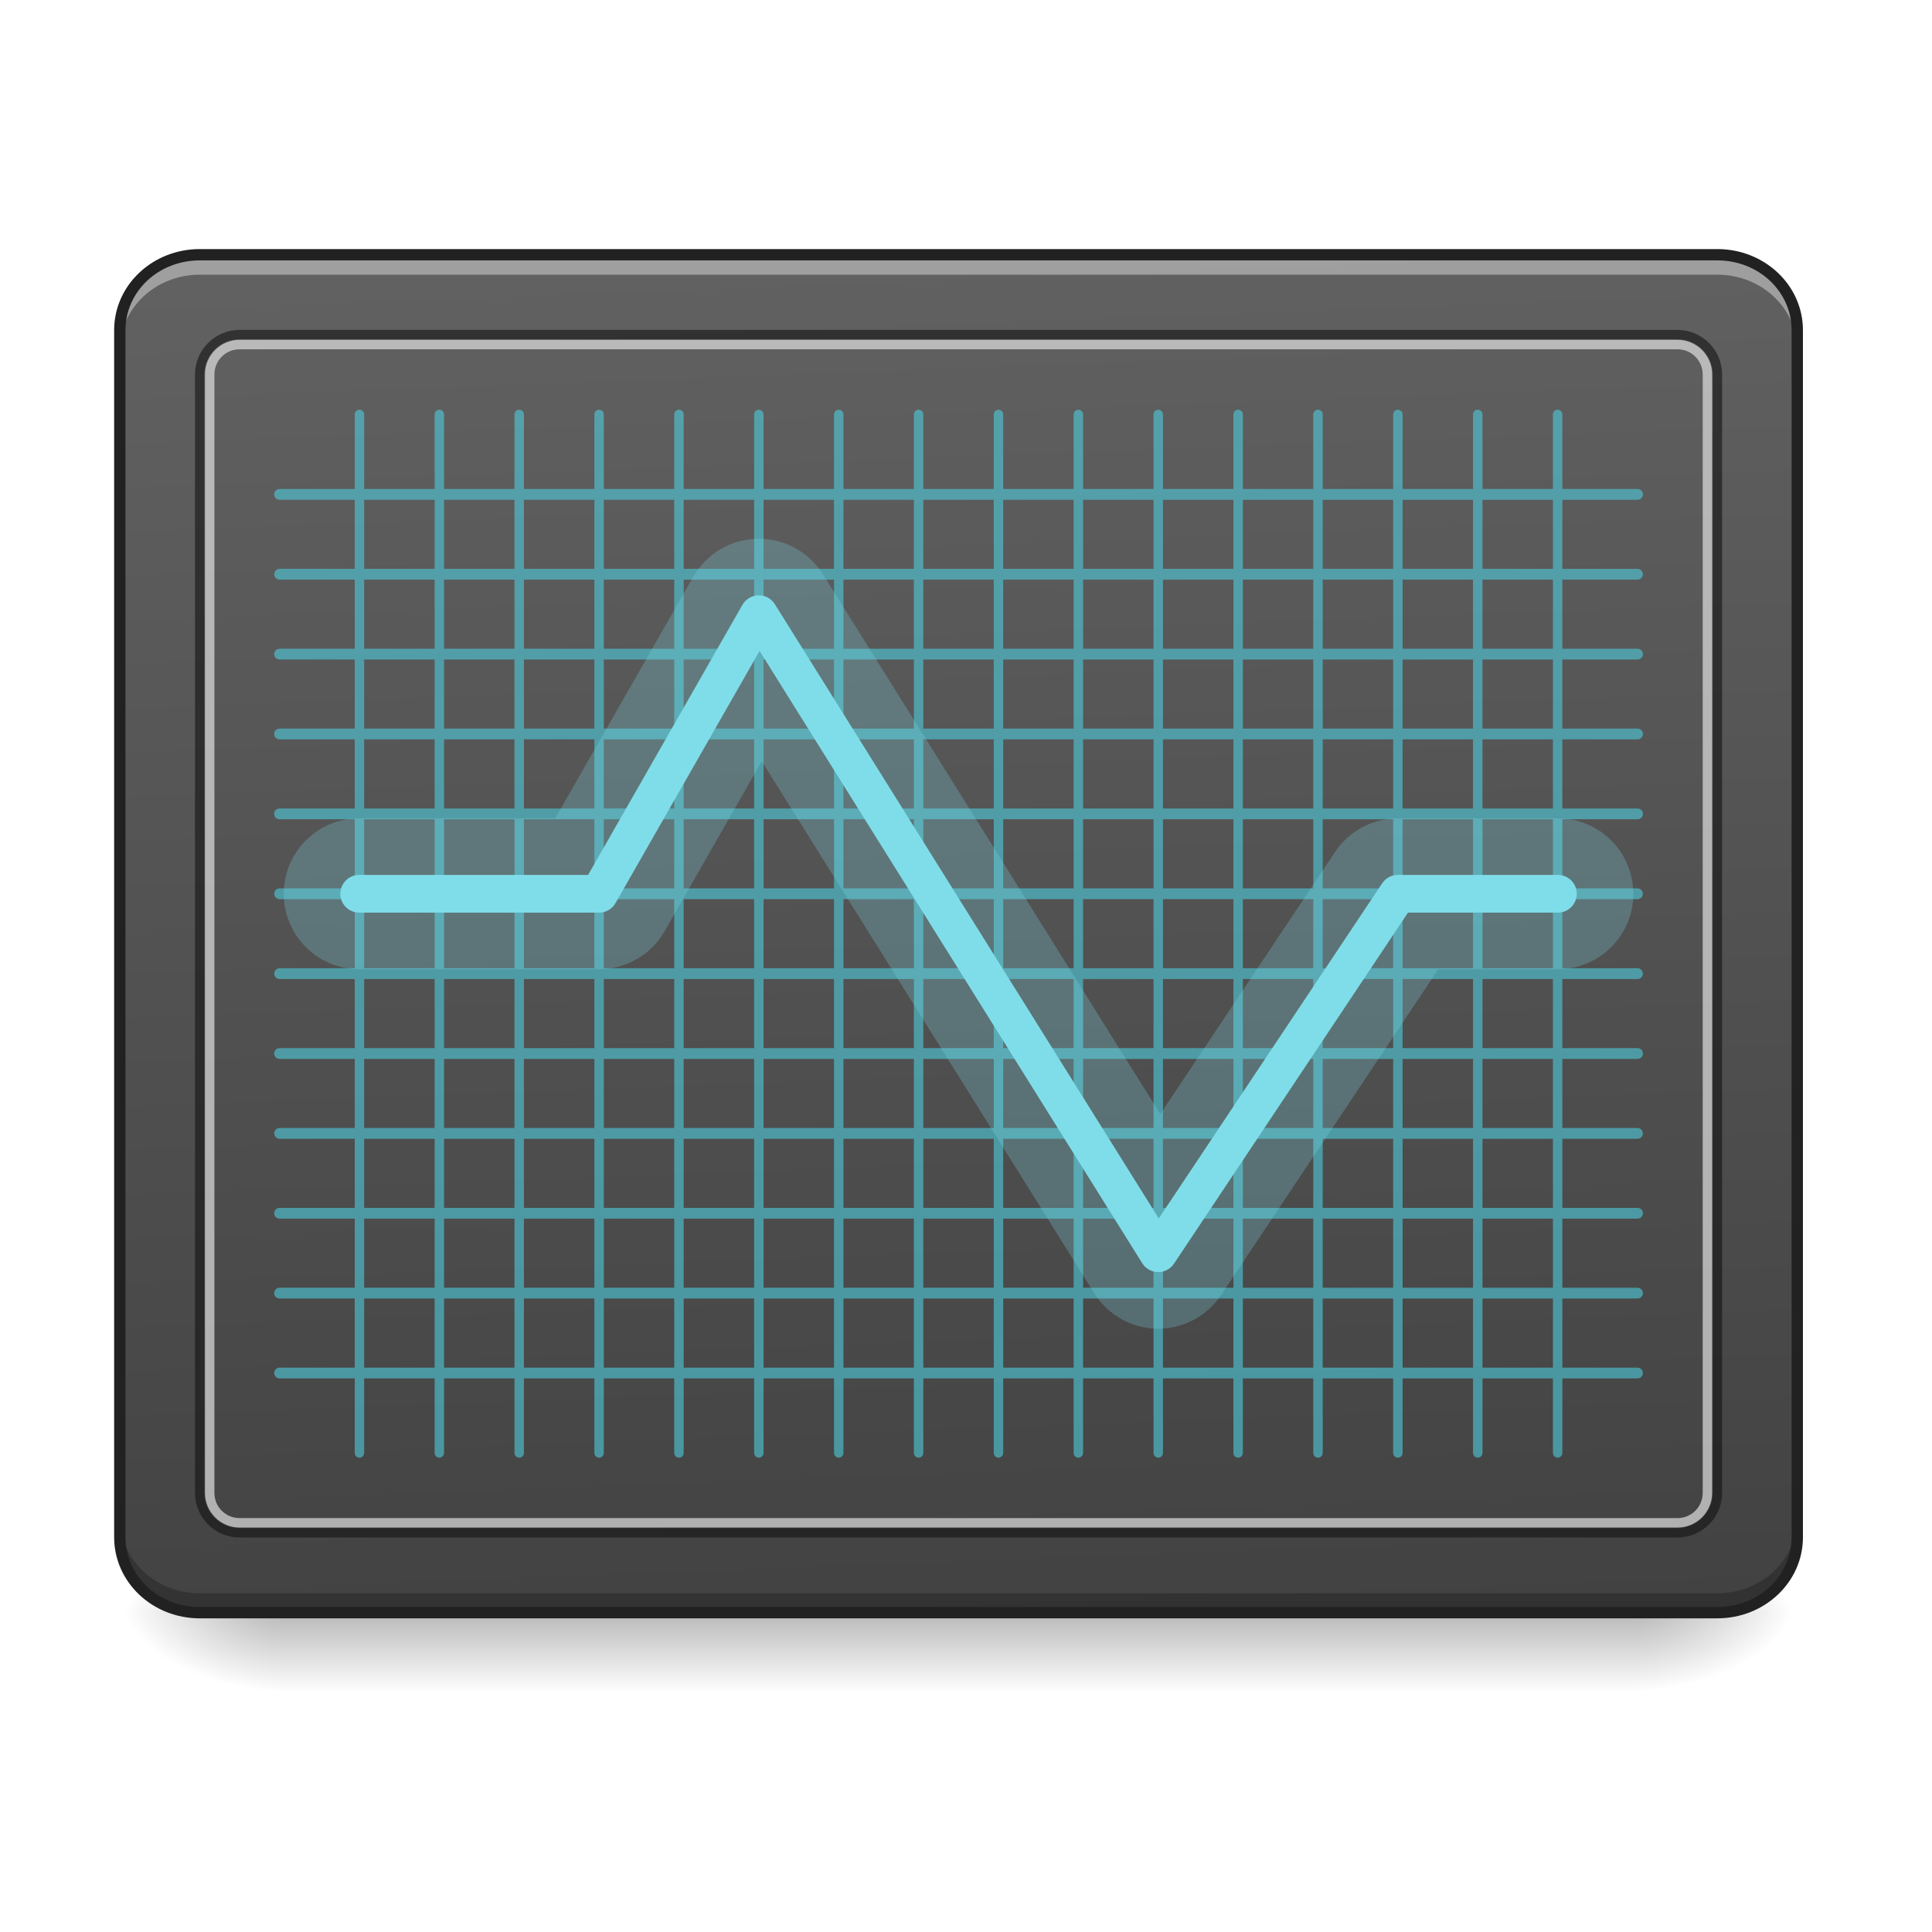
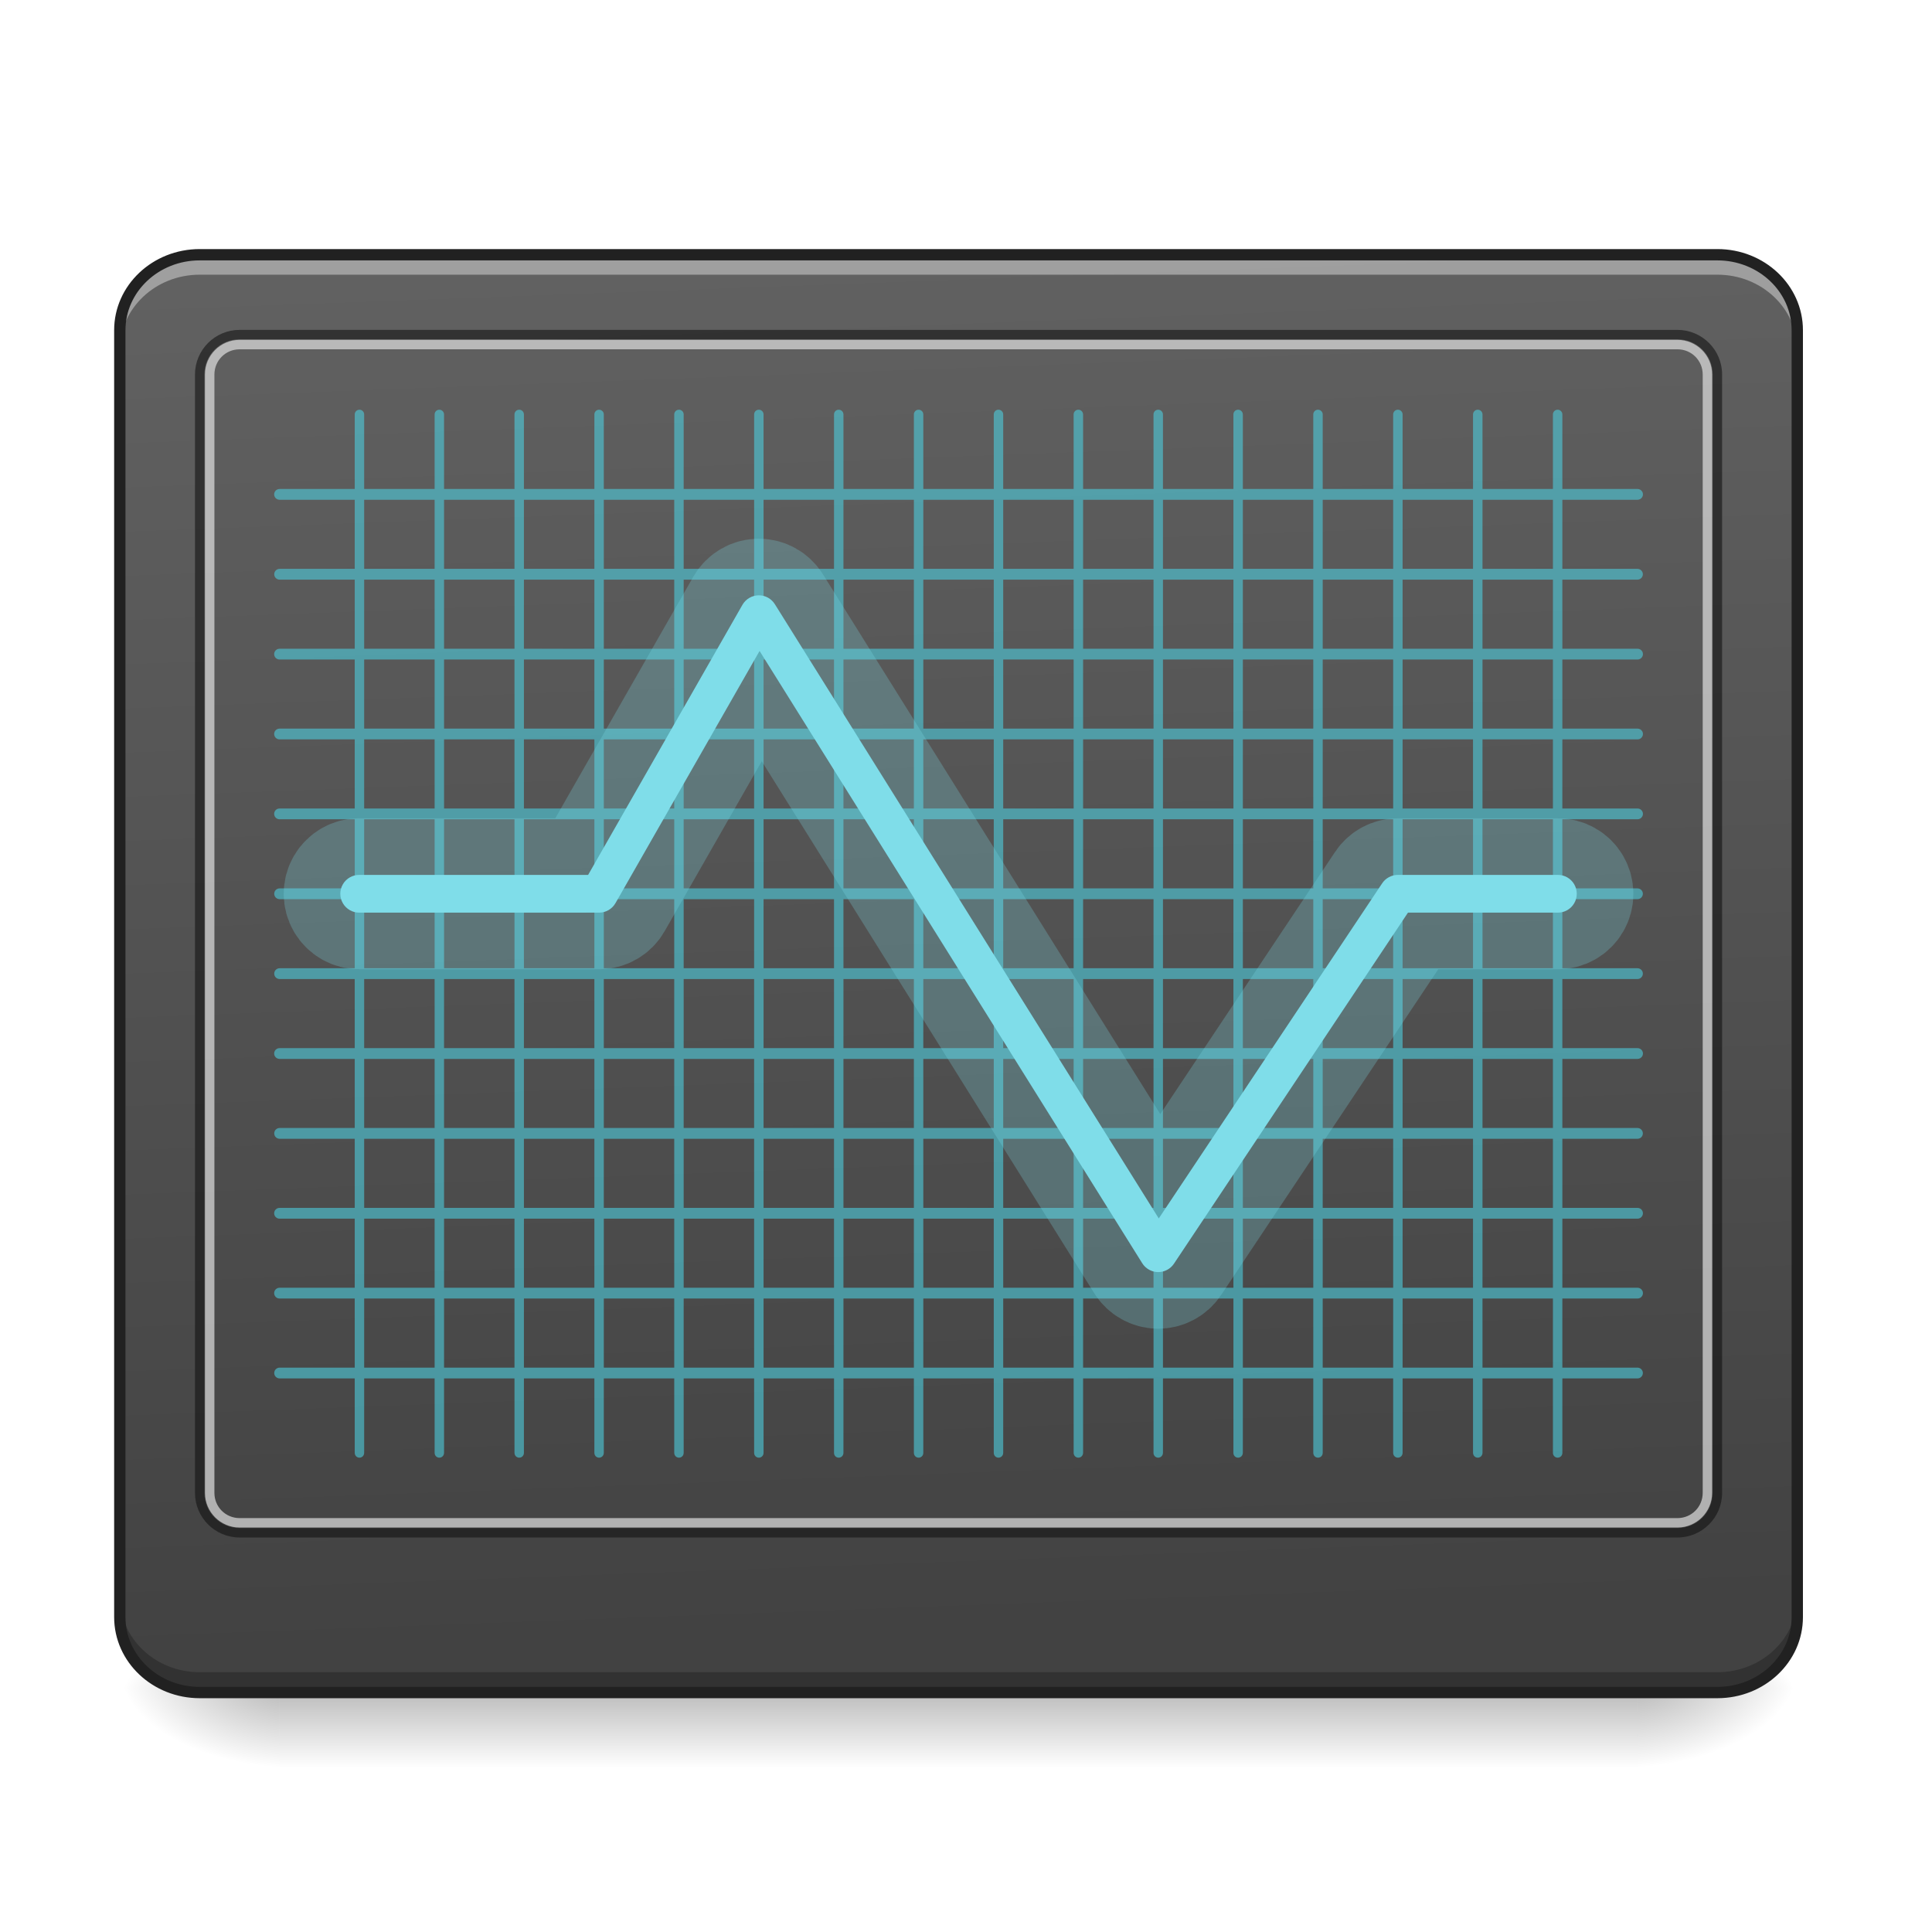
<svg xmlns="http://www.w3.org/2000/svg" width="256pt" height="256pt" viewBox="0 0 256 256" version="1.1">
  <defs>
-     <linearGradient id="linear0" gradientUnits="userSpaceOnUse" x1="254" y1="233.5" x2="254" y2="254.667" gradientTransform="matrix(0.500048,0,0,0.500048,-5.292253,96.92593)">
+     <linearGradient id="linear0" gradientUnits="userSpaceOnUse" x1="254" y1="233.5" x2="254" y2="254.667" gradientTransform="matrix(0.500048,0,0,0.500048,-5.292253,106.9223)">
      <stop offset="0" style="stop-color:rgb(0%,0%,0%);stop-opacity:0.275;" />
      <stop offset="1" style="stop-color:rgb(0%,0%,0%);stop-opacity:0;" />
    </linearGradient>
-     <radialGradient id="radial0" gradientUnits="userSpaceOnUse" cx="450.909" cy="189.579" fx="450.909" fy="189.579" r="21.167" gradientTransform="matrix(0.00000139336,-0.62506,-1.125108,-0.000000812309,427.6295,498.1783)">
+     <radialGradient id="radial0" gradientUnits="userSpaceOnUse" cx="450.909" cy="189.579" fx="450.909" fy="189.579" r="21.167" gradientTransform="matrix(0.00000139336,-0.62506,-1.125108,-0.000000812309,427.6295,508.1747)">
      <stop offset="0" style="stop-color:rgb(0%,0%,0%);stop-opacity:0.314;" />
      <stop offset="0.222" style="stop-color:rgb(0%,0%,0%);stop-opacity:0.275;" />
      <stop offset="1" style="stop-color:rgb(0%,0%,0%);stop-opacity:0;" />
    </radialGradient>
-     <radialGradient id="radial1" gradientUnits="userSpaceOnUse" cx="450.909" cy="189.579" fx="450.909" fy="189.579" r="21.167" gradientTransform="matrix(-0.00000139336,0.62506,1.125108,0.000000812309,-173.6052,-70.80417)">
+     <radialGradient id="radial1" gradientUnits="userSpaceOnUse" cx="450.909" cy="189.579" fx="450.909" fy="189.579" r="21.167" gradientTransform="matrix(-0.00000139336,0.62506,1.125108,0.000000812309,-173.6052,-60.80784)">
      <stop offset="0" style="stop-color:rgb(0%,0%,0%);stop-opacity:0.314;" />
      <stop offset="0.222" style="stop-color:rgb(0%,0%,0%);stop-opacity:0.275;" />
      <stop offset="1" style="stop-color:rgb(0%,0%,0%);stop-opacity:0;" />
    </radialGradient>
-     <radialGradient id="radial2" gradientUnits="userSpaceOnUse" cx="450.909" cy="189.579" fx="450.909" fy="189.579" r="21.167" gradientTransform="matrix(-0.00000139336,-0.62506,1.125108,-0.000000812309,-173.6052,498.1783)">
+     <radialGradient id="radial2" gradientUnits="userSpaceOnUse" cx="450.909" cy="189.579" fx="450.909" fy="189.579" r="21.167" gradientTransform="matrix(-0.00000139336,-0.62506,1.125108,-0.000000812309,-173.6052,508.1747)">
      <stop offset="0" style="stop-color:rgb(0%,0%,0%);stop-opacity:0.314;" />
      <stop offset="0.222" style="stop-color:rgb(0%,0%,0%);stop-opacity:0.275;" />
      <stop offset="1" style="stop-color:rgb(0%,0%,0%);stop-opacity:0;" />
    </radialGradient>
-     <radialGradient id="radial3" gradientUnits="userSpaceOnUse" cx="450.909" cy="189.579" fx="450.909" fy="189.579" r="21.167" gradientTransform="matrix(0.00000139336,0.62506,-1.125108,0.000000812309,427.6295,-70.80417)">
+     <radialGradient id="radial3" gradientUnits="userSpaceOnUse" cx="450.909" cy="189.579" fx="450.909" fy="189.579" r="21.167" gradientTransform="matrix(0.00000139336,0.62506,-1.125108,0.000000812309,427.6295,-60.80784)">
      <stop offset="0" style="stop-color:rgb(0%,0%,0%);stop-opacity:0.314;" />
      <stop offset="0.222" style="stop-color:rgb(0%,0%,0%);stop-opacity:0.275;" />
      <stop offset="1" style="stop-color:rgb(0%,0%,0%);stop-opacity:0;" />
    </radialGradient>
    <linearGradient id="linear1" gradientUnits="userSpaceOnUse" x1="307.627" y1="-22.391" x2="305.955" y2="-141.415" gradientTransform="matrix(0.576589,0,0,1.52501,-39.27365,249.4119)">
      <stop offset="0" style="stop-color:rgb(25.882%,25.882%,25.882%);stop-opacity:1;" />
      <stop offset="1" style="stop-color:rgb(38.039%,38.039%,38.039%);stop-opacity:1;" />
    </linearGradient>
  </defs>
  <g id="surface1">
-     <path style=" stroke:none;fill-rule:nonzero;fill:url(#linear0);" d="M 37.047 214.273 L 216.98 214.273 L 216.98 224.27 L 37.047 224.27 Z M 37.047 214.273 " />
-     <path style=" stroke:none;fill-rule:nonzero;fill:url(#radial0);" d="M 216.98 213.688 L 238.148 213.688 L 238.148 203.102 L 216.98 203.102 Z M 216.98 213.688 " />
-     <path style=" stroke:none;fill-rule:nonzero;fill:url(#radial1);" d="M 37.047 213.688 L 15.875 213.688 L 15.875 224.27 L 37.047 224.27 Z M 37.047 213.688 " />
-     <path style=" stroke:none;fill-rule:nonzero;fill:url(#radial2);" d="M 37.047 213.688 L 15.875 213.688 L 15.875 203.102 L 37.047 203.102 Z M 37.047 213.688 " />
-     <path style=" stroke:none;fill-rule:nonzero;fill:url(#radial3);" d="M 216.98 213.688 L 238.148 213.688 L 238.148 224.27 L 216.98 224.27 Z M 216.98 213.688 " />
-     <path style=" stroke:none;fill-rule:nonzero;fill:url(#linear1);" d="M 26.461 33.754 L 227.562 33.754 C 233.41 33.754 238.148 38.23 238.148 43.75 L 238.148 203.691 C 238.148 209.211 233.41 213.688 227.562 213.688 L 26.461 213.688 C 20.617 213.688 15.875 209.211 15.875 203.691 L 15.875 43.75 C 15.875 38.23 20.617 33.754 26.461 33.754 Z M 26.461 33.754 " />
+     <path style=" stroke:none;fill-rule:nonzero;fill:url(#linear0);" d="M 37.047 224.27 L 216.98 224.27 L 216.98 234.27 L 37.047 234.27 Z M 37.047 224.27 " />
+     <path style=" stroke:none;fill-rule:nonzero;fill:url(#radial0);" d="M 216.98 223.684 L 238.148 223.684 L 238.148 213.098 L 216.98 213.098 Z M 216.98 223.684 " />
+     <path style=" stroke:none;fill-rule:nonzero;fill:url(#radial1);" d="M 37.047 223.684 L 15.875 223.684 L 15.875 234.27 L 37.047 234.27 Z M 37.047 223.684 " />
+     <path style=" stroke:none;fill-rule:nonzero;fill:url(#radial2);" d="M 37.047 223.684 L 15.875 223.684 L 15.875 213.098 L 37.047 213.098 Z M 37.047 223.684 " />
+     <path style=" stroke:none;fill-rule:nonzero;fill:url(#radial3);" d="M 216.98 223.684 L 238.148 223.684 L 238.148 234.27 L 216.98 234.27 Z M 216.98 223.684 " />
+     <path style=" stroke:none;fill-rule:nonzero;fill:url(#linear1);" d="M 26.461 33.754 L 227.562 33.754 C 233.41 33.754 238.148 38.23 238.148 43.75 L 238.148 214.273 C 238.148 219.797 233.41 224.27 227.562 224.27 L 26.461 224.27 C 20.617 224.27 15.875 219.797 15.875 214.273 L 15.875 43.75 C 15.875 38.23 20.617 33.754 26.461 33.754 Z M 26.461 33.754 " />
    <path style=" stroke:none;fill-rule:nonzero;fill:rgb(100%,100%,100%);fill-opacity:0.392;" d="M 26.461 33.754 C 20.598 33.754 15.875 38.211 15.875 43.75 L 15.875 46.395 C 15.875 40.859 20.598 36.398 26.461 36.398 L 227.562 36.398 C 233.426 36.398 238.148 40.859 238.148 46.395 L 238.148 43.75 C 238.148 38.211 233.426 33.754 227.562 33.754 Z M 26.461 33.754 " />
-     <path style=" stroke:none;fill-rule:nonzero;fill:rgb(0%,0%,0%);fill-opacity:0.235;" d="M 26.461 213.762 C 20.598 213.762 15.875 209.301 15.875 203.766 L 15.875 201.117 C 15.875 206.656 20.598 211.113 26.461 211.113 L 227.562 211.113 C 233.426 211.113 238.148 206.656 238.148 201.117 L 238.148 203.766 C 238.148 209.301 233.426 213.762 227.562 213.762 Z M 26.461 213.762 " />
-     <path style=" stroke:none;fill-rule:nonzero;fill:rgb(12.941%,12.941%,12.941%);fill-opacity:1;" d="M 26.461 33.004 C 20.215 33.004 15.125 37.785 15.125 43.75 L 15.125 203.691 C 15.125 209.656 20.215 214.438 26.461 214.438 L 227.562 214.438 C 233.809 214.438 238.898 209.656 238.898 203.691 L 238.898 43.75 C 238.898 37.785 233.809 33.004 227.562 33.004 Z M 26.461 34.504 L 227.562 34.504 C 233.047 34.504 237.398 38.637 237.398 43.75 L 237.398 203.691 C 237.398 208.801 233.047 212.938 227.562 212.938 L 26.461 212.938 C 20.977 212.938 16.625 208.801 16.625 203.691 L 16.625 43.75 C 16.625 38.637 20.977 34.504 26.461 34.504 Z M 26.461 34.504 " />
+     <path style=" stroke:none;fill-rule:nonzero;fill:rgb(0%,0%,0%);fill-opacity:0.235;" d="M 26.461 224.223 C 20.598 224.223 15.875 219.762 15.875 214.227 L 15.875 211.578 C 15.875 217.117 20.598 221.574 26.461 221.574 L 227.562 221.574 C 233.426 221.574 238.148 217.117 238.148 211.578 L 238.148 214.227 C 238.148 219.762 233.426 224.223 227.562 224.223 Z M 26.461 224.223 " />
    <path style=" stroke:none;fill-rule:nonzero;fill:rgb(6.667%,6.667%,6.667%);fill-opacity:0.588;" d="M 31.754 43.711 C 28.484 43.711 25.836 46.363 25.836 49.629 L 25.836 197.812 C 25.836 201.078 28.484 203.727 31.754 203.727 L 222.27 203.727 C 225.539 203.727 228.188 201.078 228.188 197.812 L 228.188 49.629 C 228.188 46.363 225.539 43.711 222.27 43.711 Z M 31.754 44.961 L 222.27 44.961 C 224.867 44.961 226.938 47.035 226.938 49.629 L 226.938 197.812 C 226.938 200.406 224.867 202.477 222.27 202.477 L 31.754 202.477 C 29.156 202.477 27.086 200.406 27.086 197.812 L 27.086 49.629 C 27.086 47.035 29.156 44.961 31.754 44.961 Z M 31.754 44.961 " />
    <path style=" stroke:none;fill-rule:nonzero;fill:rgb(87.059%,87.059%,87.059%);fill-opacity:0.706;" d="M 31.754 45.035 C 29.219 45.035 27.16 47.094 27.16 49.629 L 27.16 197.812 C 27.16 200.344 29.219 202.406 31.754 202.406 L 222.27 202.406 C 224.805 202.406 226.867 200.344 226.867 197.812 L 226.867 49.629 C 226.867 47.094 224.805 45.035 222.27 45.035 Z M 31.754 46.285 L 222.27 46.285 C 224.133 46.285 225.617 47.766 225.617 49.629 L 225.617 197.812 C 225.617 199.676 224.133 201.156 222.27 201.156 L 31.754 201.156 C 29.891 201.156 28.41 199.676 28.41 197.812 L 28.41 49.629 C 28.41 47.766 29.891 46.285 31.754 46.285 Z M 31.754 46.285 " />
    <path style=" stroke:none;fill-rule:nonzero;fill:rgb(30.196%,81.569%,88.235%);fill-opacity:0.588;" d="M 47.621 54.289 C 47.273 54.293 47 54.578 47.004 54.922 L 47.004 64.793 L 37.047 64.793 C 36.789 64.789 36.551 64.926 36.422 65.148 C 36.293 65.367 36.293 65.645 36.422 65.867 C 36.551 66.086 36.789 66.223 37.047 66.223 L 47.004 66.223 L 47.004 75.375 L 37.047 75.375 C 36.652 75.379 36.336 75.699 36.336 76.09 C 36.336 76.484 36.652 76.801 37.047 76.805 L 47.004 76.805 L 47.004 85.961 L 37.047 85.961 C 36.789 85.957 36.551 86.094 36.422 86.316 C 36.293 86.539 36.293 86.812 36.422 87.035 C 36.551 87.258 36.789 87.391 37.047 87.391 L 47.004 87.391 L 47.004 96.543 L 37.047 96.543 C 36.789 96.543 36.551 96.68 36.422 96.898 C 36.293 97.121 36.293 97.395 36.422 97.617 C 36.551 97.84 36.789 97.977 37.047 97.973 L 47.004 97.973 L 47.004 107.129 L 37.047 107.129 C 36.789 107.125 36.551 107.262 36.422 107.484 C 36.293 107.707 36.293 107.98 36.422 108.203 C 36.551 108.426 36.789 108.562 37.047 108.559 L 47.004 108.559 L 47.004 117.715 L 37.047 117.715 C 36.652 117.719 36.336 118.035 36.336 118.43 C 36.336 118.82 36.652 119.141 37.047 119.145 L 47.004 119.145 L 47.004 128.297 L 37.047 128.297 C 36.652 128.301 36.336 128.621 36.336 129.012 C 36.336 129.406 36.652 129.723 37.047 129.727 L 47.004 129.727 L 47.004 138.883 L 37.047 138.883 C 36.789 138.879 36.551 139.016 36.422 139.238 C 36.293 139.461 36.293 139.734 36.422 139.957 C 36.551 140.18 36.789 140.312 37.047 140.312 L 47.004 140.312 L 47.004 149.465 L 37.047 149.465 C 36.652 149.469 36.336 149.789 36.336 150.18 C 36.336 150.574 36.652 150.891 37.047 150.895 L 47.004 150.895 L 47.004 160.051 L 37.047 160.051 C 36.789 160.047 36.551 160.184 36.422 160.406 C 36.293 160.629 36.293 160.902 36.422 161.125 C 36.551 161.348 36.789 161.484 37.047 161.48 L 47.004 161.48 L 47.004 170.633 L 37.047 170.633 C 36.789 170.633 36.551 170.77 36.422 170.988 C 36.293 171.211 36.293 171.488 36.422 171.707 C 36.551 171.93 36.789 172.066 37.047 172.062 L 47.004 172.062 L 47.004 181.219 L 37.047 181.219 C 36.652 181.223 36.336 181.543 36.336 181.934 C 36.336 182.328 36.652 182.645 37.047 182.648 L 47.004 182.648 L 47.004 192.52 C 47.004 192.742 47.121 192.953 47.316 193.066 C 47.508 193.18 47.75 193.18 47.945 193.066 C 48.137 192.953 48.258 192.742 48.254 192.52 L 48.254 182.648 L 57.59 182.648 L 57.59 192.52 C 57.586 192.742 57.703 192.953 57.898 193.066 C 58.094 193.18 58.332 193.18 58.527 193.066 C 58.723 192.953 58.84 192.742 58.84 192.52 L 58.84 182.648 L 68.172 182.648 L 68.172 192.52 C 68.172 192.742 68.289 192.953 68.484 193.066 C 68.68 193.18 68.918 193.18 69.113 193.066 C 69.309 192.953 69.426 192.742 69.422 192.52 L 69.422 182.648 L 78.758 182.648 L 78.758 192.52 C 78.754 192.742 78.875 192.953 79.066 193.066 C 79.262 193.18 79.504 193.18 79.695 193.066 C 79.891 192.953 80.012 192.742 80.008 192.52 L 80.008 182.648 L 89.34 182.648 L 89.34 192.52 C 89.34 192.742 89.457 192.953 89.652 193.066 C 89.848 193.18 90.086 193.18 90.281 193.066 C 90.477 192.953 90.594 192.742 90.59 192.52 L 90.59 182.648 L 99.926 182.648 L 99.926 192.52 C 99.926 192.742 100.043 192.953 100.238 193.066 C 100.43 193.18 100.672 193.18 100.867 193.066 C 101.059 192.953 101.18 192.742 101.176 192.52 L 101.176 182.648 L 110.512 182.648 L 110.512 192.52 C 110.508 192.742 110.625 192.953 110.82 193.066 C 111.016 193.18 111.254 193.18 111.449 193.066 C 111.645 192.953 111.762 192.742 111.762 192.52 L 111.762 182.648 L 121.094 182.648 L 121.094 192.52 C 121.094 192.742 121.211 192.953 121.406 193.066 C 121.598 193.18 121.84 193.18 122.035 193.066 C 122.23 192.953 122.348 192.742 122.344 192.52 L 122.344 182.648 L 131.68 182.648 L 131.68 192.52 C 131.676 192.742 131.797 192.953 131.988 193.066 C 132.184 193.18 132.426 193.18 132.617 193.066 C 132.812 192.953 132.934 192.742 132.93 192.52 L 132.93 182.648 L 142.262 182.648 L 142.262 192.52 C 142.262 192.742 142.379 192.953 142.574 193.066 C 142.77 193.18 143.008 193.18 143.203 193.066 C 143.398 192.953 143.516 192.742 143.516 192.52 L 143.516 182.648 L 152.848 182.648 L 152.848 192.52 C 152.844 192.742 152.965 192.953 153.16 193.066 C 153.352 193.18 153.594 193.18 153.785 193.066 C 153.98 192.953 154.102 192.742 154.098 192.52 L 154.098 182.648 L 163.434 182.648 L 163.434 192.52 C 163.43 192.742 163.551 192.953 163.742 193.066 C 163.938 193.18 164.176 193.18 164.371 193.066 C 164.566 192.953 164.684 192.742 164.684 192.52 L 164.684 182.648 L 174.016 182.648 L 174.016 192.52 C 174.016 192.742 174.133 192.953 174.328 193.066 C 174.523 193.18 174.762 193.18 174.957 193.066 C 175.152 192.953 175.27 192.742 175.266 192.52 L 175.266 182.648 L 184.602 182.648 L 184.602 192.52 C 184.598 192.742 184.719 192.953 184.91 193.066 C 185.105 193.18 185.348 193.18 185.539 193.066 C 185.734 192.953 185.852 192.742 185.852 192.52 L 185.852 182.648 L 195.184 182.648 L 195.184 192.52 C 195.184 192.742 195.301 192.953 195.496 193.066 C 195.691 193.18 195.93 193.18 196.125 193.066 C 196.32 192.953 196.438 192.742 196.438 192.52 L 196.438 182.648 L 205.77 182.648 L 205.77 192.52 C 205.766 192.742 205.887 192.953 206.082 193.066 C 206.273 193.18 206.516 193.18 206.711 193.066 C 206.902 192.953 207.023 192.742 207.02 192.52 L 207.02 182.648 L 216.98 182.648 C 217.371 182.645 217.688 182.328 217.688 181.934 C 217.688 181.543 217.371 181.223 216.98 181.219 L 207.02 181.219 L 207.02 172.062 L 216.98 172.062 C 217.234 172.066 217.473 171.93 217.602 171.707 C 217.734 171.488 217.734 171.211 217.602 170.988 C 217.473 170.77 217.234 170.633 216.98 170.633 L 207.02 170.633 L 207.02 161.48 L 216.98 161.48 C 217.234 161.484 217.473 161.348 217.602 161.125 C 217.73 160.902 217.73 160.629 217.602 160.406 C 217.473 160.184 217.234 160.047 216.98 160.051 L 207.02 160.051 L 207.02 150.895 L 216.98 150.895 C 217.371 150.891 217.688 150.574 217.688 150.18 C 217.688 149.789 217.371 149.469 216.98 149.465 L 207.02 149.465 L 207.02 140.312 L 216.98 140.312 C 217.234 140.312 217.473 140.18 217.605 139.957 C 217.734 139.734 217.734 139.461 217.605 139.238 C 217.473 139.016 217.234 138.879 216.98 138.883 L 207.02 138.883 L 207.02 129.727 L 216.98 129.727 C 217.371 129.723 217.688 129.406 217.688 129.012 C 217.688 128.621 217.371 128.301 216.98 128.297 L 207.02 128.297 L 207.02 119.145 L 216.98 119.145 C 217.371 119.141 217.688 118.82 217.688 118.43 C 217.688 118.035 217.371 117.719 216.98 117.715 L 207.02 117.715 L 207.02 108.559 L 216.98 108.559 C 217.234 108.562 217.473 108.426 217.602 108.203 C 217.734 107.98 217.734 107.707 217.602 107.484 C 217.473 107.262 217.234 107.125 216.98 107.129 L 207.02 107.129 L 207.02 97.973 L 216.98 97.973 C 217.234 97.977 217.473 97.84 217.602 97.617 C 217.734 97.395 217.734 97.121 217.602 96.898 C 217.473 96.68 217.234 96.543 216.98 96.543 L 207.02 96.543 L 207.02 87.391 L 216.98 87.391 C 217.234 87.391 217.473 87.258 217.602 87.035 C 217.734 86.812 217.734 86.539 217.602 86.316 C 217.473 86.094 217.234 85.957 216.98 85.961 L 207.02 85.961 L 207.02 76.805 L 216.98 76.805 C 217.371 76.801 217.688 76.484 217.688 76.09 C 217.688 75.699 217.371 75.379 216.98 75.375 L 207.02 75.375 L 207.02 66.223 L 216.98 66.223 C 217.234 66.223 217.473 66.086 217.602 65.867 C 217.734 65.645 217.734 65.367 217.602 65.148 C 217.473 64.926 217.234 64.789 216.98 64.793 L 207.02 64.793 L 207.02 54.922 C 207.023 54.754 206.957 54.59 206.836 54.473 C 206.715 54.352 206.555 54.285 206.387 54.289 C 206.039 54.293 205.766 54.578 205.77 54.922 L 205.77 64.793 L 196.438 64.793 L 196.438 54.922 C 196.438 54.754 196.371 54.59 196.254 54.473 C 196.133 54.352 195.969 54.285 195.801 54.289 C 195.457 54.293 195.18 54.578 195.184 54.922 L 195.184 64.793 L 185.852 64.793 L 185.852 54.922 C 185.852 54.754 185.789 54.59 185.668 54.473 C 185.547 54.352 185.387 54.285 185.219 54.289 C 184.871 54.293 184.598 54.578 184.602 54.922 L 184.602 64.793 L 175.266 64.793 L 175.266 54.922 C 175.27 54.754 175.203 54.59 175.082 54.473 C 174.965 54.352 174.801 54.285 174.633 54.289 C 174.285 54.293 174.012 54.578 174.016 54.922 L 174.016 64.793 L 164.684 64.793 L 164.684 54.922 C 164.684 54.754 164.617 54.59 164.5 54.473 C 164.379 54.352 164.215 54.285 164.047 54.289 C 163.703 54.293 163.426 54.578 163.434 54.922 L 163.434 64.793 L 154.098 64.793 L 154.098 54.922 C 154.102 54.754 154.035 54.59 153.914 54.473 C 153.797 54.352 153.633 54.285 153.465 54.289 C 153.117 54.293 152.844 54.578 152.848 54.922 L 152.848 64.793 L 143.516 64.793 L 143.516 54.922 C 143.516 54.754 143.449 54.59 143.332 54.473 C 143.211 54.352 143.047 54.285 142.879 54.289 C 142.535 54.293 142.258 54.578 142.262 54.922 L 142.262 64.793 L 132.93 64.793 L 132.93 54.922 C 132.934 54.754 132.867 54.59 132.746 54.473 C 132.625 54.352 132.465 54.285 132.293 54.289 C 131.949 54.293 131.676 54.578 131.68 54.922 L 131.68 64.793 L 122.344 64.793 L 122.344 54.922 C 122.348 54.754 122.281 54.59 122.16 54.473 C 122.043 54.352 121.879 54.285 121.711 54.289 C 121.367 54.293 121.09 54.578 121.094 54.922 L 121.094 64.793 L 111.762 64.793 L 111.762 54.922 C 111.762 54.754 111.695 54.59 111.578 54.473 C 111.457 54.352 111.293 54.285 111.125 54.289 C 110.781 54.293 110.504 54.578 110.512 54.922 L 110.512 64.793 L 101.176 64.793 L 101.176 54.922 C 101.18 54.754 101.113 54.59 100.992 54.473 C 100.875 54.352 100.711 54.285 100.543 54.289 C 100.195 54.293 99.922 54.578 99.926 54.922 L 99.926 64.793 L 90.59 64.793 L 90.59 54.922 C 90.594 54.754 90.527 54.59 90.41 54.473 C 90.289 54.352 90.125 54.285 89.957 54.289 C 89.613 54.293 89.336 54.578 89.34 54.922 L 89.34 64.793 L 80.008 64.793 L 80.008 54.922 C 80.012 54.754 79.945 54.59 79.824 54.473 C 79.703 54.352 79.543 54.285 79.371 54.289 C 79.027 54.293 78.754 54.578 78.758 54.922 L 78.758 64.793 L 69.422 64.793 L 69.422 54.922 C 69.426 54.754 69.359 54.59 69.238 54.473 C 69.121 54.352 68.957 54.285 68.789 54.289 C 68.445 54.293 68.168 54.578 68.172 54.922 L 68.172 64.793 L 58.84 64.793 L 58.84 54.922 C 58.84 54.754 58.773 54.59 58.656 54.473 C 58.535 54.352 58.375 54.285 58.203 54.289 C 57.859 54.293 57.582 54.578 57.59 54.922 L 57.59 64.793 L 48.254 64.793 L 48.254 54.922 C 48.258 54.754 48.191 54.59 48.07 54.473 C 47.953 54.352 47.789 54.285 47.621 54.289 Z M 48.254 66.223 L 57.59 66.223 L 57.59 75.375 L 48.254 75.375 Z M 58.84 66.223 L 68.172 66.223 L 68.172 75.375 L 58.84 75.375 Z M 69.422 66.223 L 78.758 66.223 L 78.758 75.375 L 69.422 75.375 Z M 80.008 66.223 L 89.34 66.223 L 89.34 75.375 L 80.008 75.375 Z M 90.59 66.223 L 99.926 66.223 L 99.926 75.375 L 90.59 75.375 Z M 101.176 66.223 L 110.512 66.223 L 110.512 75.375 L 101.176 75.375 Z M 111.762 66.223 L 121.094 66.223 L 121.094 75.375 L 111.762 75.375 Z M 122.344 66.223 L 131.68 66.223 L 131.68 75.375 L 122.344 75.375 Z M 132.93 66.223 L 142.262 66.223 L 142.262 75.375 L 132.93 75.375 Z M 143.516 66.223 L 152.848 66.223 L 152.848 75.375 L 143.516 75.375 Z M 154.098 66.223 L 163.434 66.223 L 163.434 75.375 L 154.098 75.375 Z M 164.684 66.223 L 174.016 66.223 L 174.016 75.375 L 164.684 75.375 Z M 175.266 66.223 L 184.602 66.223 L 184.602 75.375 L 175.266 75.375 Z M 185.852 66.223 L 195.184 66.223 L 195.184 75.375 L 185.852 75.375 Z M 196.438 66.223 L 205.77 66.223 L 205.77 75.375 L 196.438 75.375 Z M 48.254 76.805 L 57.59 76.805 L 57.59 85.961 L 48.254 85.961 Z M 58.84 76.805 L 68.172 76.805 L 68.172 85.961 L 58.84 85.961 Z M 69.422 76.805 L 78.758 76.805 L 78.758 85.961 L 69.422 85.961 Z M 80.008 76.805 L 89.34 76.805 L 89.34 85.961 L 80.008 85.961 Z M 90.59 76.805 L 99.926 76.805 L 99.926 85.961 L 90.59 85.961 Z M 101.176 76.805 L 110.512 76.805 L 110.512 85.961 L 101.176 85.961 Z M 111.762 76.805 L 121.094 76.805 L 121.094 85.961 L 111.762 85.961 Z M 122.344 76.805 L 131.68 76.805 L 131.68 85.961 L 122.344 85.961 Z M 132.93 76.805 L 142.262 76.805 L 142.262 85.961 L 132.93 85.961 Z M 143.516 76.805 L 152.848 76.805 L 152.848 85.961 L 143.516 85.961 Z M 154.098 76.805 L 163.434 76.805 L 163.434 85.961 L 154.098 85.961 Z M 164.684 76.805 L 174.016 76.805 L 174.016 85.961 L 164.684 85.961 Z M 175.266 76.805 L 184.602 76.805 L 184.602 85.961 L 175.266 85.961 Z M 185.852 76.805 L 195.184 76.805 L 195.184 85.961 L 185.852 85.961 Z M 196.438 76.805 L 205.77 76.805 L 205.77 85.961 L 196.438 85.961 Z M 48.254 87.391 L 57.59 87.391 L 57.59 96.543 L 48.254 96.543 Z M 58.84 87.391 L 68.172 87.391 L 68.172 96.543 L 58.84 96.543 Z M 69.422 87.391 L 78.758 87.391 L 78.758 96.543 L 69.422 96.543 Z M 80.008 87.391 L 89.34 87.391 L 89.34 96.543 L 80.008 96.543 Z M 90.59 87.391 L 99.926 87.391 L 99.926 96.543 L 90.59 96.543 Z M 101.176 87.391 L 110.512 87.391 L 110.512 96.543 L 101.176 96.543 Z M 111.762 87.391 L 121.094 87.391 L 121.094 96.543 L 111.762 96.543 Z M 122.344 87.391 L 131.68 87.391 L 131.68 96.543 L 122.344 96.543 Z M 132.93 87.391 L 142.262 87.391 L 142.262 96.543 L 132.93 96.543 Z M 143.516 87.391 L 152.848 87.391 L 152.848 96.543 L 143.516 96.543 Z M 154.098 87.391 L 163.434 87.391 L 163.434 96.543 L 154.098 96.543 Z M 164.684 87.391 L 174.016 87.391 L 174.016 96.543 L 164.684 96.543 Z M 175.266 87.391 L 184.602 87.391 L 184.602 96.543 L 175.266 96.543 Z M 185.852 87.391 L 195.184 87.391 L 195.184 96.543 L 185.852 96.543 Z M 196.438 87.391 L 205.77 87.391 L 205.77 96.543 L 196.438 96.543 Z M 48.254 97.973 L 57.59 97.973 L 57.59 107.129 L 48.254 107.129 Z M 58.84 97.973 L 68.172 97.973 L 68.172 107.129 L 58.84 107.129 Z M 69.422 97.973 L 78.758 97.973 L 78.758 107.129 L 69.422 107.129 Z M 80.008 97.973 L 89.34 97.973 L 89.34 107.129 L 80.008 107.129 Z M 90.59 97.973 L 99.926 97.973 L 99.926 107.129 L 90.59 107.129 Z M 101.176 97.973 L 110.512 97.973 L 110.512 107.129 L 101.176 107.129 Z M 111.762 97.973 L 121.094 97.973 L 121.094 107.129 L 111.762 107.129 Z M 122.344 97.973 L 131.68 97.973 L 131.68 107.129 L 122.344 107.129 Z M 132.93 97.973 L 142.262 97.973 L 142.262 107.129 L 132.93 107.129 Z M 143.516 97.973 L 152.848 97.973 L 152.848 107.129 L 143.516 107.129 Z M 154.098 97.973 L 163.434 97.973 L 163.434 107.129 L 154.098 107.129 Z M 164.684 97.973 L 174.016 97.973 L 174.016 107.129 L 164.684 107.129 Z M 175.266 97.973 L 184.602 97.973 L 184.602 107.129 L 175.266 107.129 Z M 185.852 97.973 L 195.184 97.973 L 195.184 107.129 L 185.852 107.129 Z M 196.438 97.973 L 205.77 97.973 L 205.77 107.129 L 196.438 107.129 Z M 48.254 108.559 L 57.59 108.559 L 57.59 117.715 L 48.254 117.715 Z M 58.84 108.559 L 68.172 108.559 L 68.172 117.715 L 58.84 117.715 Z M 69.422 108.559 L 78.758 108.559 L 78.758 117.715 L 69.422 117.715 Z M 80.008 108.559 L 89.34 108.559 L 89.34 117.715 L 80.008 117.715 Z M 90.59 108.559 L 99.926 108.559 L 99.926 117.715 L 90.59 117.715 Z M 101.176 108.559 L 110.512 108.559 L 110.512 117.715 L 101.176 117.715 Z M 111.762 108.559 L 121.094 108.559 L 121.094 117.715 L 111.762 117.715 Z M 122.344 108.559 L 131.68 108.559 L 131.68 117.715 L 122.344 117.715 Z M 132.93 108.559 L 142.262 108.559 L 142.262 117.715 L 132.93 117.715 Z M 143.516 108.559 L 152.848 108.559 L 152.848 117.715 L 143.516 117.715 Z M 154.098 108.559 L 163.434 108.559 L 163.434 117.715 L 154.098 117.715 Z M 164.684 108.559 L 174.016 108.559 L 174.016 117.715 L 164.684 117.715 Z M 175.266 108.559 L 184.602 108.559 L 184.602 117.715 L 175.266 117.715 Z M 185.852 108.559 L 195.184 108.559 L 195.184 117.715 L 185.852 117.715 Z M 196.438 108.559 L 205.77 108.559 L 205.77 117.715 L 196.438 117.715 Z M 48.254 119.145 L 57.59 119.145 L 57.59 128.297 L 48.254 128.297 Z M 58.84 119.145 L 68.172 119.145 L 68.172 128.297 L 58.84 128.297 Z M 69.422 119.145 L 78.758 119.145 L 78.758 128.297 L 69.422 128.297 Z M 80.008 119.145 L 89.34 119.145 L 89.34 128.297 L 80.008 128.297 Z M 90.59 119.145 L 99.926 119.145 L 99.926 128.297 L 90.59 128.297 Z M 101.176 119.145 L 110.512 119.145 L 110.512 128.297 L 101.176 128.297 Z M 111.762 119.145 L 121.094 119.145 L 121.094 128.297 L 111.762 128.297 Z M 122.344 119.145 L 131.68 119.145 L 131.68 128.297 L 122.344 128.297 Z M 132.93 119.145 L 142.262 119.145 L 142.262 128.297 L 132.93 128.297 Z M 143.516 119.145 L 152.848 119.145 L 152.848 128.297 L 143.516 128.297 Z M 154.098 119.145 L 163.434 119.145 L 163.434 128.297 L 154.098 128.297 Z M 164.684 119.145 L 174.016 119.145 L 174.016 128.297 L 164.684 128.297 Z M 175.266 119.145 L 184.602 119.145 L 184.602 128.297 L 175.266 128.297 Z M 185.852 119.145 L 195.184 119.145 L 195.184 128.297 L 185.852 128.297 Z M 196.438 119.145 L 205.77 119.145 L 205.77 128.297 L 196.438 128.297 Z M 48.254 129.727 L 57.59 129.727 L 57.59 138.883 L 48.254 138.883 Z M 58.84 129.727 L 68.172 129.727 L 68.172 138.883 L 58.84 138.883 Z M 69.422 129.727 L 78.758 129.727 L 78.758 138.883 L 69.422 138.883 Z M 80.008 129.727 L 89.34 129.727 L 89.34 138.883 L 80.008 138.883 Z M 90.59 129.727 L 99.926 129.727 L 99.926 138.883 L 90.59 138.883 Z M 101.176 129.727 L 110.512 129.727 L 110.512 138.883 L 101.176 138.883 Z M 111.762 129.727 L 121.094 129.727 L 121.094 138.883 L 111.762 138.883 Z M 122.344 129.727 L 131.68 129.727 L 131.68 138.883 L 122.344 138.883 Z M 132.93 129.727 L 142.262 129.727 L 142.262 138.883 L 132.93 138.883 Z M 143.516 129.727 L 152.848 129.727 L 152.848 138.883 L 143.516 138.883 Z M 154.098 129.727 L 163.434 129.727 L 163.434 138.883 L 154.098 138.883 Z M 164.684 129.727 L 174.016 129.727 L 174.016 138.883 L 164.684 138.883 Z M 175.266 129.727 L 184.602 129.727 L 184.602 138.883 L 175.266 138.883 Z M 185.852 129.727 L 195.184 129.727 L 195.184 138.883 L 185.852 138.883 Z M 196.438 129.727 L 205.77 129.727 L 205.77 138.883 L 196.438 138.883 Z M 48.254 140.312 L 57.59 140.312 L 57.59 149.465 L 48.254 149.465 Z M 58.84 140.312 L 68.172 140.312 L 68.172 149.465 L 58.84 149.465 Z M 69.422 140.312 L 78.758 140.312 L 78.758 149.465 L 69.422 149.465 Z M 80.008 140.312 L 89.34 140.312 L 89.34 149.465 L 80.008 149.465 Z M 90.59 140.312 L 99.926 140.312 L 99.926 149.465 L 90.59 149.465 Z M 101.176 140.312 L 110.512 140.312 L 110.512 149.465 L 101.176 149.465 Z M 111.762 140.312 L 121.094 140.312 L 121.094 149.465 L 111.762 149.465 Z M 122.344 140.312 L 131.68 140.312 L 131.68 149.465 L 122.344 149.465 Z M 132.93 140.312 L 142.262 140.312 L 142.262 149.465 L 132.93 149.465 Z M 143.516 140.312 L 152.848 140.312 L 152.848 149.465 L 143.516 149.465 Z M 154.098 140.312 L 163.434 140.312 L 163.434 149.465 L 154.098 149.465 Z M 164.684 140.312 L 174.016 140.312 L 174.016 149.465 L 164.684 149.465 Z M 175.266 140.312 L 184.602 140.312 L 184.602 149.465 L 175.266 149.465 Z M 185.852 140.312 L 195.184 140.312 L 195.184 149.465 L 185.852 149.465 Z M 196.438 140.312 L 205.77 140.312 L 205.77 149.465 L 196.438 149.465 Z M 48.254 150.895 L 57.59 150.895 L 57.59 160.051 L 48.254 160.051 Z M 58.84 150.895 L 68.172 150.895 L 68.172 160.051 L 58.84 160.051 Z M 69.422 150.895 L 78.758 150.895 L 78.758 160.051 L 69.422 160.051 Z M 80.008 150.895 L 89.34 150.895 L 89.34 160.051 L 80.008 160.051 Z M 90.59 150.895 L 99.926 150.895 L 99.926 160.051 L 90.59 160.051 Z M 101.176 150.895 L 110.512 150.895 L 110.512 160.051 L 101.176 160.051 Z M 111.762 150.895 L 121.094 150.895 L 121.094 160.051 L 111.762 160.051 Z M 122.344 150.895 L 131.68 150.895 L 131.68 160.051 L 122.344 160.051 Z M 132.93 150.895 L 142.262 150.895 L 142.262 160.051 L 132.93 160.051 Z M 143.516 150.895 L 152.848 150.895 L 152.848 160.051 L 143.516 160.051 Z M 154.098 150.895 L 163.434 150.895 L 163.434 160.051 L 154.098 160.051 Z M 164.684 150.895 L 174.016 150.895 L 174.016 160.051 L 164.684 160.051 Z M 175.266 150.895 L 184.602 150.895 L 184.602 160.051 L 175.266 160.051 Z M 185.852 150.895 L 195.184 150.895 L 195.184 160.051 L 185.852 160.051 Z M 196.438 150.895 L 205.77 150.895 L 205.77 160.051 L 196.438 160.051 Z M 48.254 161.48 L 57.59 161.48 L 57.59 170.633 L 48.254 170.633 Z M 58.84 161.48 L 68.172 161.48 L 68.172 170.633 L 58.84 170.633 Z M 69.422 161.48 L 78.758 161.48 L 78.758 170.633 L 69.422 170.633 Z M 80.008 161.48 L 89.34 161.48 L 89.34 170.633 L 80.008 170.633 Z M 90.59 161.48 L 99.926 161.48 L 99.926 170.633 L 90.59 170.633 Z M 101.176 161.48 L 110.512 161.48 L 110.512 170.633 L 101.176 170.633 Z M 111.762 161.48 L 121.094 161.48 L 121.094 170.633 L 111.762 170.633 Z M 122.344 161.48 L 131.68 161.48 L 131.68 170.633 L 122.344 170.633 Z M 132.93 161.48 L 142.262 161.48 L 142.262 170.633 L 132.93 170.633 Z M 143.516 161.48 L 152.848 161.48 L 152.848 170.633 L 143.516 170.633 Z M 154.098 161.48 L 163.434 161.48 L 163.434 170.633 L 154.098 170.633 Z M 164.684 161.48 L 174.016 161.48 L 174.016 170.633 L 164.684 170.633 Z M 175.266 161.48 L 184.602 161.48 L 184.602 170.633 L 175.266 170.633 Z M 185.852 161.48 L 195.184 161.48 L 195.184 170.633 L 185.852 170.633 Z M 196.438 161.48 L 205.77 161.48 L 205.77 170.633 L 196.438 170.633 Z M 48.254 172.062 L 57.59 172.062 L 57.59 181.219 L 48.254 181.219 Z M 58.84 172.062 L 68.172 172.062 L 68.172 181.219 L 58.84 181.219 Z M 69.422 172.062 L 78.758 172.062 L 78.758 181.219 L 69.422 181.219 Z M 80.008 172.062 L 89.34 172.062 L 89.34 181.219 L 80.008 181.219 Z M 90.59 172.062 L 99.926 172.062 L 99.926 181.219 L 90.59 181.219 Z M 101.176 172.062 L 110.512 172.062 L 110.512 181.219 L 101.176 181.219 Z M 111.762 172.062 L 121.094 172.062 L 121.094 181.219 L 111.762 181.219 Z M 122.344 172.062 L 131.68 172.062 L 131.68 181.219 L 122.344 181.219 Z M 132.93 172.062 L 142.262 172.062 L 142.262 181.219 L 132.93 181.219 Z M 143.516 172.062 L 152.848 172.062 L 152.848 181.219 L 143.516 181.219 Z M 154.098 172.062 L 163.434 172.062 L 163.434 181.219 L 154.098 181.219 Z M 164.684 172.062 L 174.016 172.062 L 174.016 181.219 L 164.684 181.219 Z M 175.266 172.062 L 184.602 172.062 L 184.602 181.219 L 175.266 181.219 Z M 185.852 172.062 L 195.184 172.062 L 195.184 181.219 L 185.852 181.219 Z M 196.438 172.062 L 205.77 172.062 L 205.77 181.219 L 196.438 181.219 Z M 196.438 172.062 " />
    <path style="fill-rule:nonzero;fill:rgb(50.196%,87.059%,91.765%);fill-opacity:1;stroke-width:30;stroke-linecap:round;stroke-linejoin:round;stroke:rgb(50.196%,87.059%,91.765%);stroke-opacity:0.255;stroke-miterlimit:4;" d="M 201.145 -57.249 C 199.325 -57.273 197.645 -56.304 196.739 -54.734 L 155.844 16.837 L 95.249 16.837 C 93.444 16.806 91.772 17.759 90.859 19.314 C 89.952 20.868 89.952 22.798 90.859 24.352 C 91.772 25.914 93.444 26.86 95.249 26.836 L 158.75 26.836 C 160.547 26.836 162.203 25.875 163.094 24.313 L 201.278 -42.509 L 302.674 119.734 C 303.573 121.171 305.143 122.054 306.846 122.085 C 308.541 122.108 310.134 121.273 311.08 119.859 L 373.089 26.836 L 412.75 26.836 C 414.554 26.86 416.234 25.914 417.14 24.352 C 418.046 22.798 418.046 20.868 417.14 19.314 C 416.234 17.759 414.554 16.806 412.75 16.837 L 370.418 16.837 C 368.746 16.837 367.184 17.673 366.254 19.064 L 307.057 107.868 L 205.324 -54.898 C 204.418 -56.343 202.848 -57.234 201.145 -57.249 Z M 201.145 -57.249 " transform="matrix(0.500048,0,0,0.500048,0,107.5103)" />
+     <path style="fill:none;stroke-width:3;stroke-linecap:round;stroke-linejoin:miter;stroke:rgb(12.941%,12.941%,12.941%);stroke-opacity:1;stroke-miterlimit:4;" d="M 52.917 -147.499 L 455.082 -147.499 C 466.776 -147.499 476.251 -138.546 476.251 -127.508 L 476.251 213.506 C 476.251 224.552 466.776 233.496 455.082 233.496 L 52.917 233.496 C 41.23 233.496 31.747 224.552 31.747 213.506 L 31.747 -127.508 C 31.747 -138.546 41.23 -147.499 52.917 -147.499 Z M 52.917 -147.499 " transform="matrix(0.500048,0,0,0.500048,0,107.5103)" />
  </g>
</svg>
